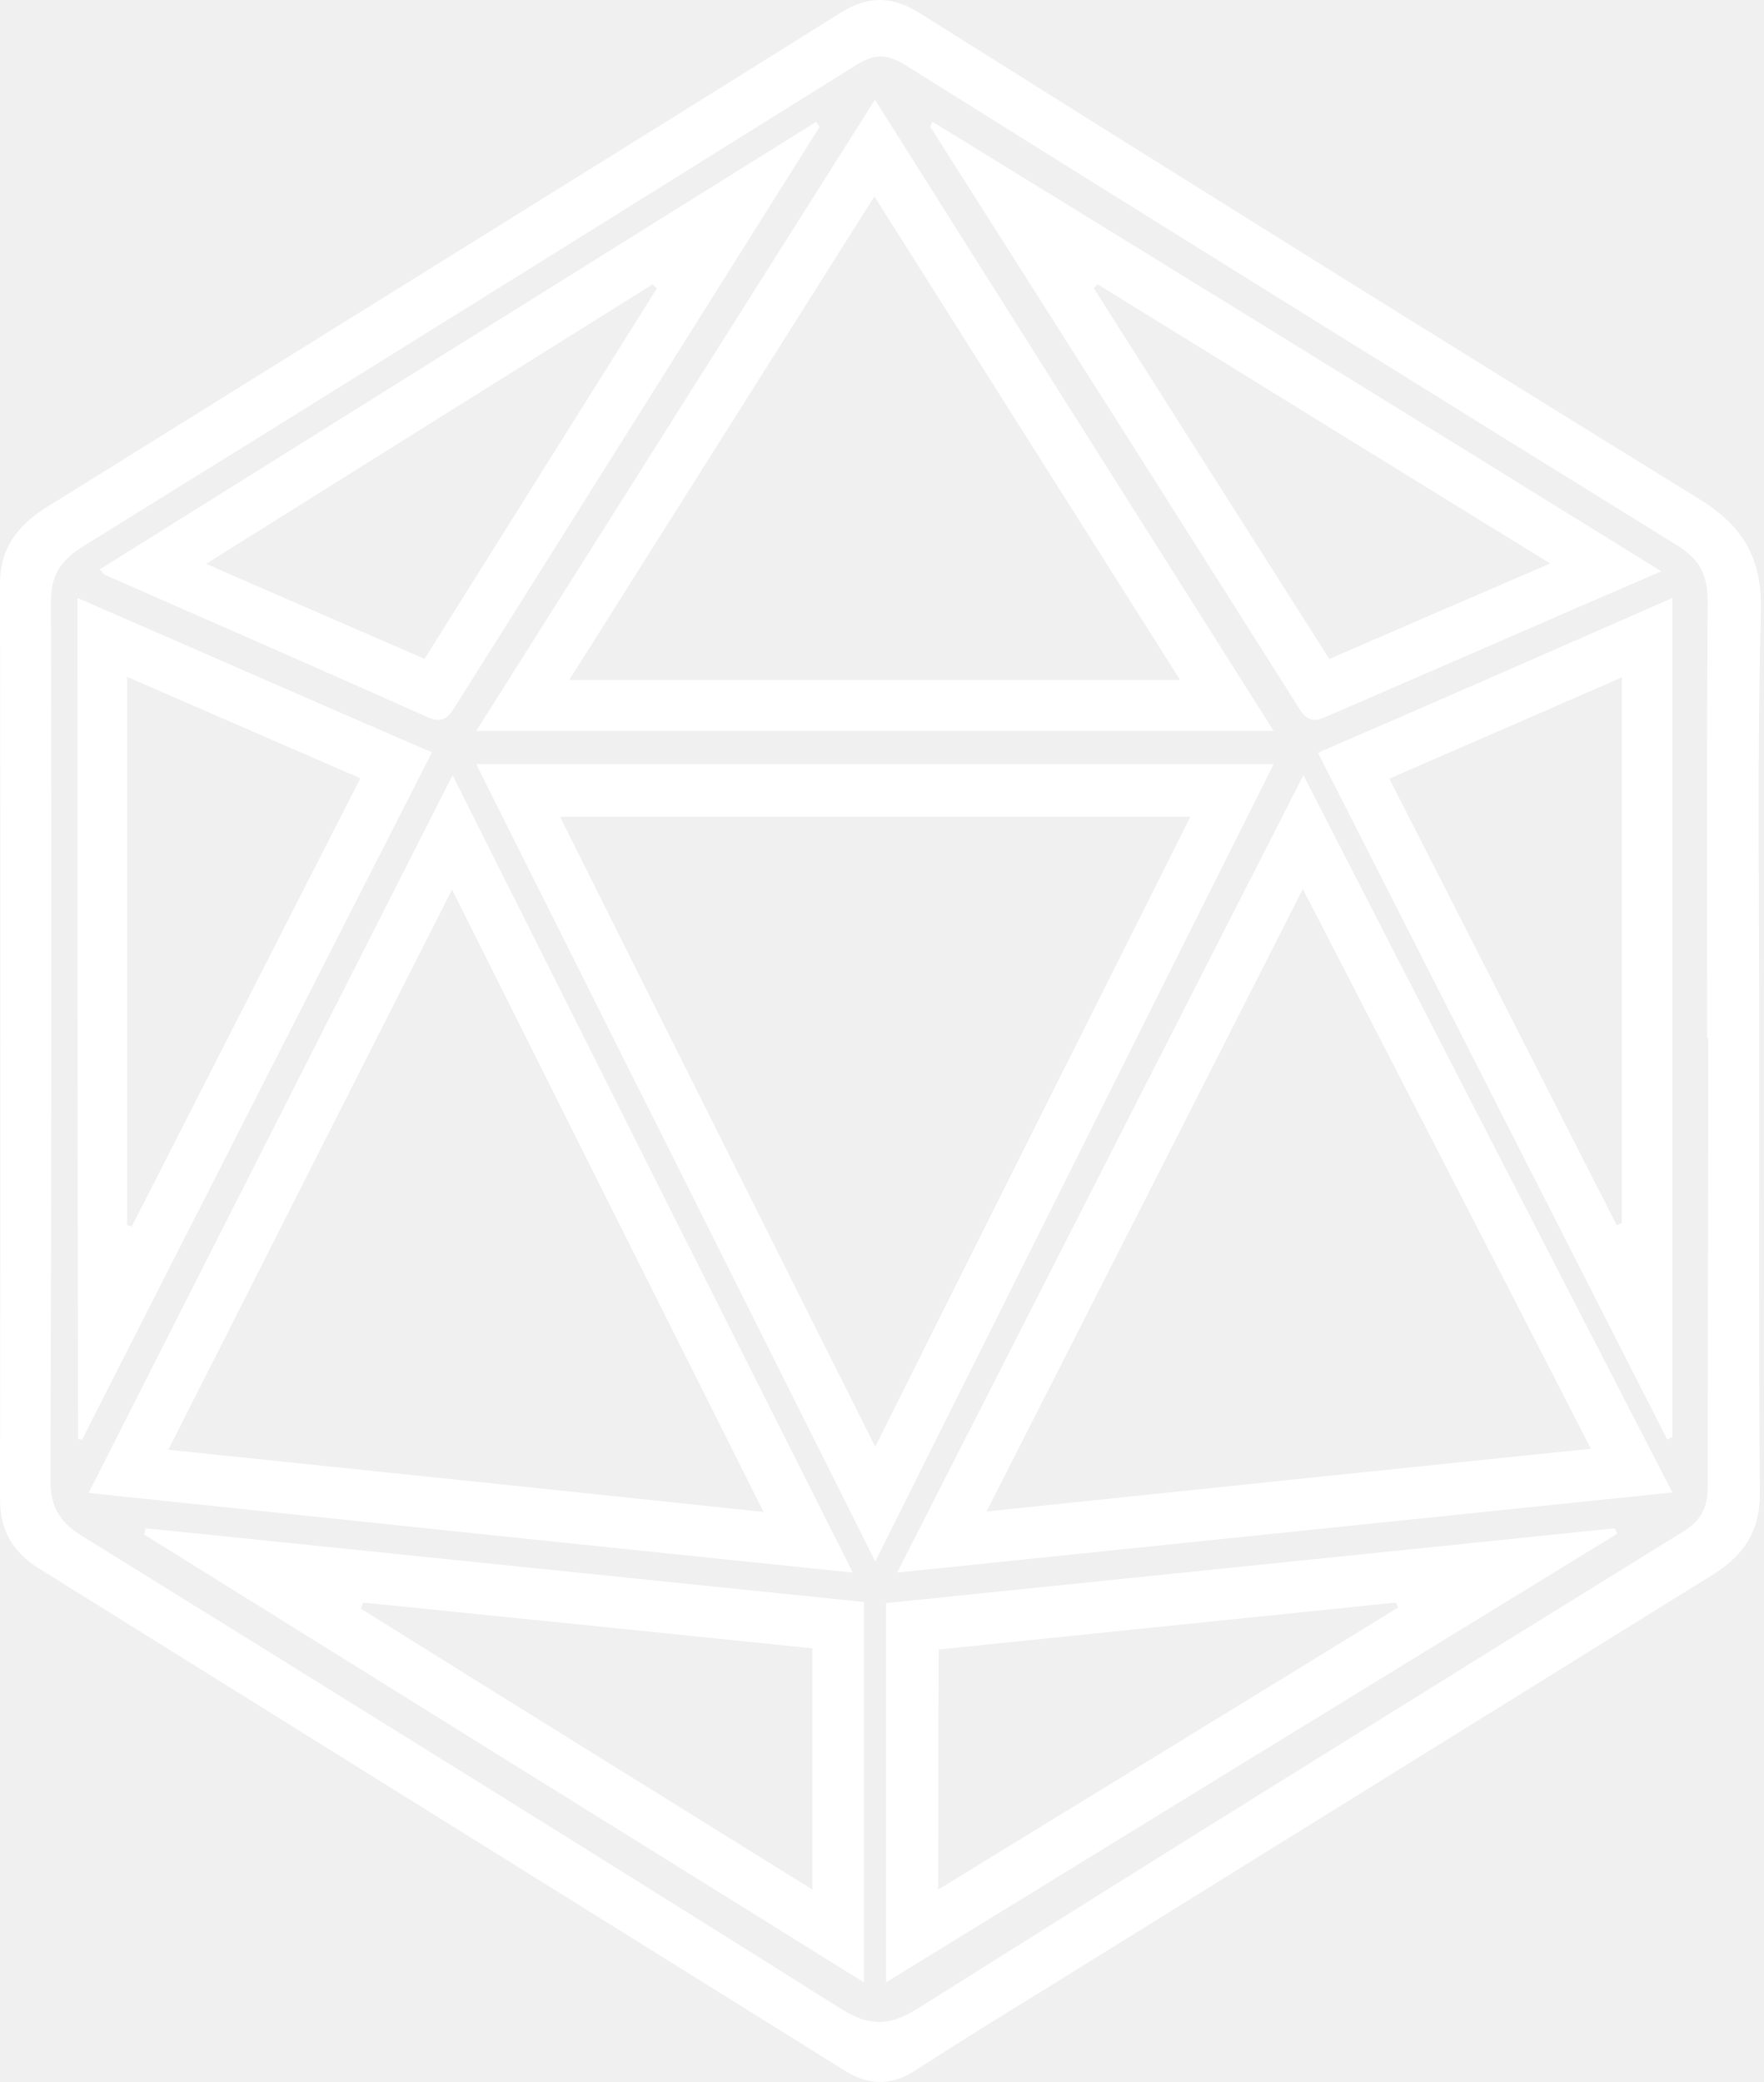
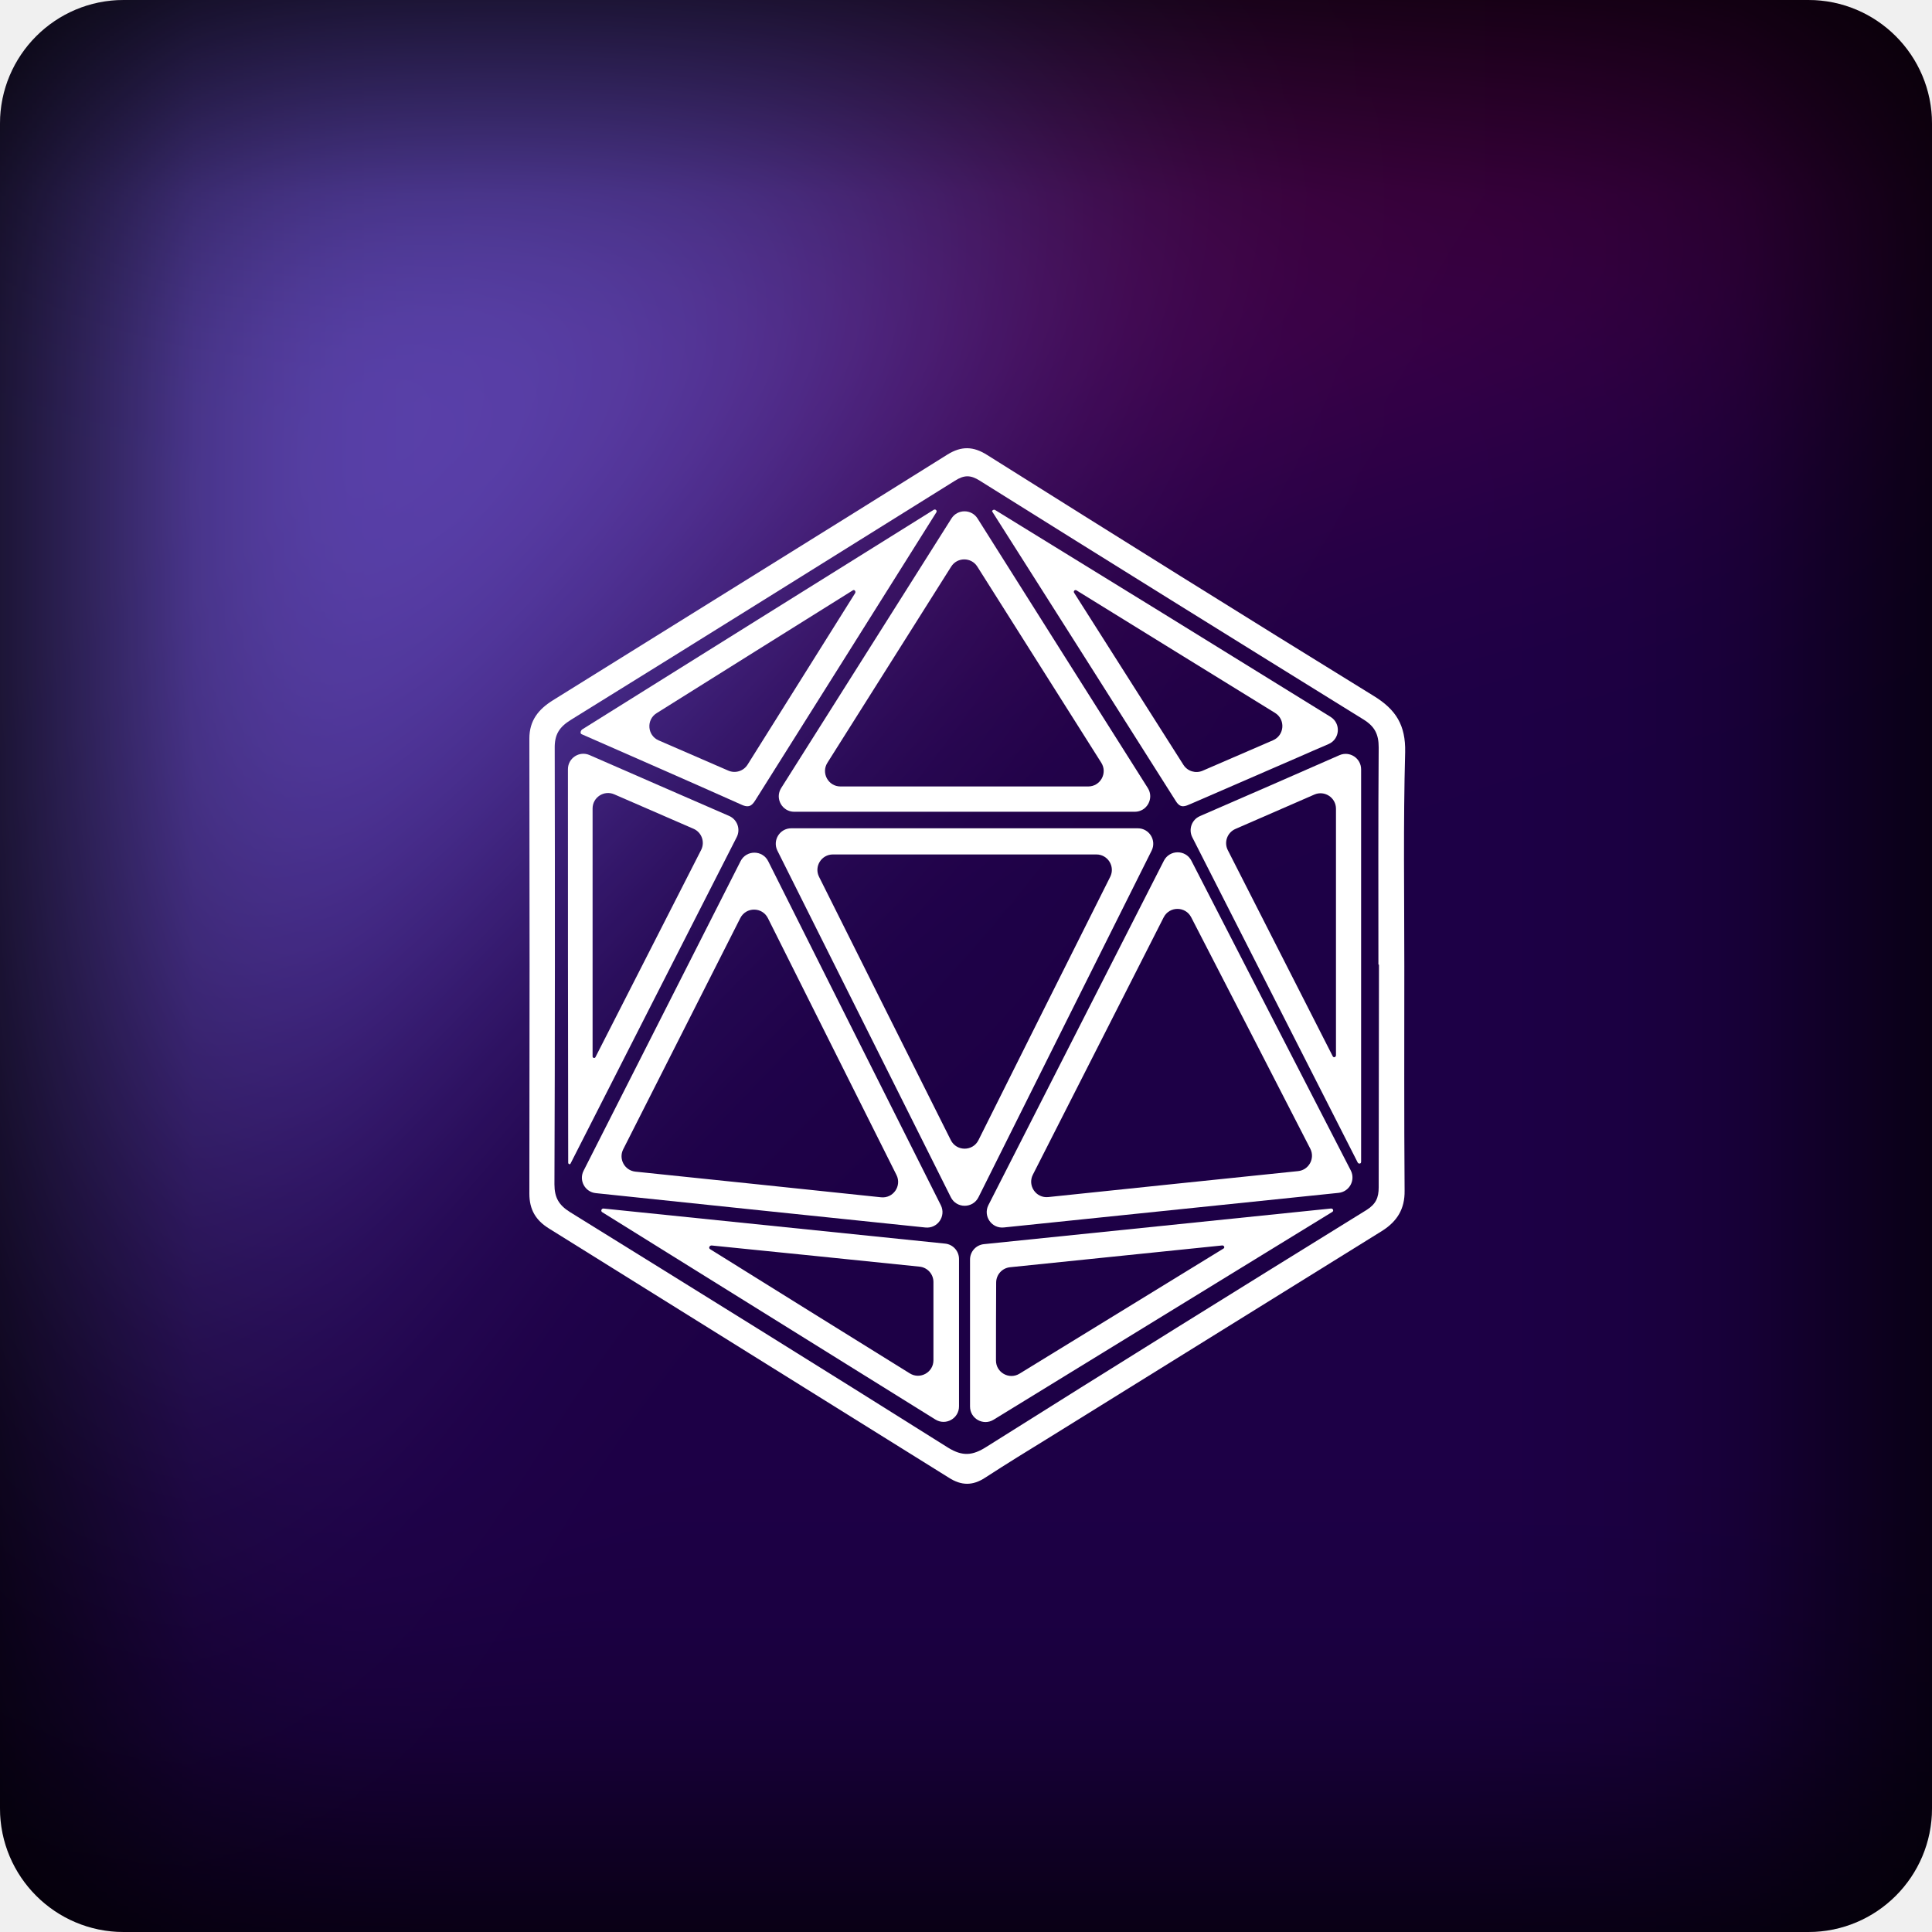
- <svg xmlns="http://www.w3.org/2000/svg" width="227" height="268" viewBox="0 0 227 268" fill="none">
-   <path d="M226.437 134.14C226.437 153.451 226.365 172.834 226.51 192.144C226.582 196.9 224.563 200.07 220.742 202.52C192.05 220.318 163.43 238.115 134.738 255.913C129.115 259.371 123.492 262.83 117.941 266.433C114.769 268.522 111.813 268.522 108.569 266.433C74.037 244.888 39.506 223.416 4.974 201.872C1.658 199.782 0 197.044 0 192.937C0.072 153.667 0.072 114.397 0 75.127C0 70.444 2.379 67.561 6.056 65.256C24.006 54.087 41.957 42.919 59.907 31.75C75.984 21.735 92.132 11.719 108.208 1.631C111.813 -0.602 114.913 -0.53 118.517 1.775C151.751 22.671 185.057 43.495 218.507 64.103C224.275 67.633 226.798 71.668 226.654 78.658C226.149 97.176 226.437 115.622 226.437 134.14ZM219.877 133.636C219.805 133.636 219.805 133.636 219.733 133.636C219.733 114.901 219.661 96.167 219.805 77.433C219.805 74.046 218.796 72.029 215.912 70.227C182.75 49.692 149.589 29.084 116.571 8.404C114.192 6.891 112.534 6.891 110.155 8.404C76.993 29.084 43.903 49.764 10.742 70.299C7.714 72.173 6.488 74.118 6.56 77.721C6.632 115.334 6.632 152.946 6.488 190.487C6.488 193.946 7.642 195.891 10.525 197.692C43.182 217.94 75.84 238.187 108.353 258.651C112.101 260.957 114.697 260.74 118.301 258.435C151.03 237.827 183.832 217.436 216.705 197.116C219.084 195.603 219.805 193.946 219.805 191.28C219.805 172.041 219.877 152.802 219.877 133.636Z" fill="white" />
-   <path d="M112.653 201C95.368 166.427 78.44 132.647 61.298 98.362C95.725 98.362 129.438 98.362 163.936 98.362C146.794 132.575 129.938 166.427 112.653 201ZM112.653 186.235C126.366 158.72 139.723 132.071 153.222 105.132C125.866 105.132 99.225 105.132 72.083 105.132C85.582 132.215 98.939 158.792 112.653 186.235Z" fill="white" />
-   <path d="M11.404 192.176C27.045 161.284 42.47 130.896 58.254 99.787C75.544 134.289 92.476 168.069 109.766 202.426C76.763 199.033 44.478 195.641 11.404 192.176ZM21.664 186.618C47.348 189.289 72.531 191.888 98.287 194.63C84.727 167.563 71.598 141.362 58.182 114.512C45.842 138.836 33.86 162.511 21.664 186.618Z" fill="white" />
-   <path d="M215.255 192.111C181.677 195.573 148.9 198.964 115.468 202.426C132.949 168.093 150.138 134.337 167.765 99.787C183.644 130.802 199.376 161.241 215.255 192.111ZM126.976 194.564C153.198 191.823 178.763 189.154 204.766 186.485C192.384 162.322 180.22 138.737 167.692 114.429C153.999 141.477 140.597 167.732 126.976 194.564Z" fill="white" />
-   <path d="M163.936 94.085C129.555 94.085 95.751 94.085 61.298 94.085C78.452 66.88 95.391 40.106 112.617 12.829C129.844 40.178 146.782 66.952 163.936 94.085ZM151.899 87.535C138.637 66.592 125.735 46.152 112.545 25.28C99.283 46.296 86.381 66.736 73.263 87.535C99.715 87.535 125.375 87.535 151.899 87.535Z" fill="white" />
-   <path d="M215.255 76.979C215.255 113.406 215.255 149.182 215.255 184.957C215.038 185.102 214.821 185.174 214.605 185.319C199.712 155.989 184.747 126.659 169.638 96.894C184.892 90.304 199.929 83.714 215.255 76.979ZM178.819 100.226C188.724 119.634 198.411 138.681 208.098 157.727C208.315 157.655 208.532 157.51 208.749 157.437C208.749 134.263 208.749 111.089 208.749 87.19C198.628 91.608 188.868 95.88 178.819 100.226Z" fill="white" />
-   <path d="M9.979 76.979C25.353 83.65 40.293 90.249 55.596 96.848C40.511 126.508 25.498 155.877 10.559 185.319C10.414 185.319 10.196 185.247 10.051 185.247C9.979 149.351 9.979 113.527 9.979 76.979ZM16.36 157.69C16.578 157.763 16.796 157.835 16.941 157.908C26.731 138.763 36.449 119.619 46.385 100.184C36.232 95.761 26.514 91.555 16.36 87.131C16.36 111.134 16.36 134.412 16.36 157.69Z" fill="white" />
-   <path d="M18.748 196.724C49.539 199.887 80.329 203.05 111.192 206.213C111.192 222.532 111.192 238.42 111.192 255.17C79.97 235.76 49.251 216.637 18.532 197.514C18.604 197.299 18.676 197.011 18.748 196.724ZM104.573 243.237C104.573 232.525 104.573 222.532 104.573 212.18C85.149 210.167 65.941 208.226 46.733 206.285C46.661 206.572 46.517 206.788 46.445 207.076C65.653 219.081 84.933 231.015 104.573 243.237Z" fill="white" />
-   <path d="M114.042 255.17C114.042 238.492 114.042 222.676 114.042 206.357C145.428 203.122 176.595 199.959 207.835 196.724C207.908 196.939 208.054 197.155 208.127 197.442C177.033 216.493 145.866 235.616 114.042 255.17ZM120.757 243.237C140.83 230.943 160.391 218.938 179.953 206.932C179.88 206.716 179.734 206.501 179.661 206.285C160.099 208.298 140.538 210.311 120.83 212.324C120.757 222.46 120.757 232.453 120.757 243.237Z" fill="white" />
-   <path d="M105.49 16.328C89.927 41.073 74.365 65.89 58.73 90.707C57.869 92.074 57.224 93.225 55.144 92.361C41.303 86.175 27.461 80.133 13.548 74.018C13.333 73.947 13.261 73.731 12.831 73.299C43.669 54.021 74.365 34.815 105.06 15.681C105.203 15.897 105.347 16.113 105.49 16.328ZM84.549 37.117C84.333 36.973 84.19 36.757 83.975 36.613C64.969 48.482 46.036 60.351 26.529 72.58C36.354 76.896 45.391 80.78 54.642 84.808C64.683 68.767 74.651 52.942 84.549 37.117Z" fill="white" />
-   <path d="M213.83 73.541C208.389 75.913 203.602 77.925 198.741 80.081C189.601 84.035 180.389 88.06 171.248 92.013C169.725 92.66 168.564 93.306 167.331 91.366C151.517 66.353 135.631 41.34 119.745 16.328C119.745 16.256 119.817 16.112 120.035 15.681C151.155 34.8 182.275 53.991 213.83 73.541ZM199.539 72.534C179.663 60.316 160.512 48.456 141.289 36.597C141.144 36.74 140.926 36.956 140.781 37.1C150.865 52.984 160.948 68.869 171.103 84.825C180.534 80.728 189.674 76.775 199.539 72.534Z" fill="white" />
+ <svg xmlns="http://www.w3.org/2000/svg" width="500" height="500" viewBox="0 0 500 500" fill="none">
+   <g clip-path="url(#clip0_284_313)">
+     <rect width="500" height="500" rx="32" fill="black" />
+     <g opacity="0.8" filter="url(#filter0_f_284_313)">
+       <path d="M-245 -281.115H703.444V507.43H-245V-281.115Z" fill="#7354DB" />
+       <path d="M604.049 -516L1078 262.358H130.098L604.049 -516Z" fill="#69005A" />
+       <path d="M1029.17 598.508C1029.17 890.386 792.729 1127 501.061 1127C209.394 1127 -27.049 890.386 -27.049 598.508C-27.049 306.629 209.394 70.015 501.061 70.015C792.729 70.015 1029.17 306.629 1029.17 598.508Z" fill="#240057" />
+     </g>
+     <path d="M363.437 250.14C363.437 269.451 363.365 288.834 363.51 308.144C363.582 312.9 361.563 316.07 357.742 318.52C329.05 336.318 300.43 354.115 271.738 371.913C266.115 375.371 260.492 378.83 254.941 382.433C251.769 384.522 248.813 384.522 245.569 382.433C211.037 360.888 176.506 339.416 141.974 317.872C138.658 315.782 137 313.044 137 308.937C137.072 269.667 137.072 230.397 137 191.127C137 186.444 139.379 183.561 143.056 181.256C161.006 170.087 178.957 158.919 196.908 147.75C212.984 137.735 229.132 127.719 245.208 117.631C248.813 115.398 251.913 115.47 255.517 117.775C288.751 138.671 322.057 159.495 355.507 180.103C361.275 183.633 363.798 187.669 363.654 194.658C363.149 213.176 363.437 231.622 363.437 250.14ZM356.877 249.708C356.877 249.668 356.845 249.636 356.805 249.636C356.765 249.636 356.733 249.603 356.733 249.564C356.733 230.853 356.661 212.143 356.805 193.433C356.805 190.046 355.796 188.029 352.912 186.227C319.75 165.692 286.589 145.084 253.571 124.404C251.192 122.891 249.534 122.891 247.155 124.404C213.993 145.084 180.903 165.764 147.742 186.299C144.714 188.173 143.488 190.118 143.56 193.721C143.632 231.334 143.632 268.946 143.488 306.487C143.488 309.946 144.642 311.891 147.525 313.692C180.182 333.94 212.84 354.187 245.353 374.651C249.101 376.957 251.697 376.74 255.301 374.435C288.03 353.827 320.832 333.436 353.705 313.116C356.084 311.603 356.805 309.946 356.805 307.28C356.805 288.065 356.877 268.851 356.877 249.708Z" fill="white" />
+     <path d="M253.23 309.843C251.756 312.792 247.549 312.792 246.074 309.844C230.998 279.698 216.165 250.089 201.193 220.151C199.863 217.491 201.796 214.362 204.77 214.362C234.806 214.362 264.367 214.362 294.458 214.362C297.433 214.362 299.367 217.494 298.035 220.154C283.071 250.038 268.296 279.694 253.23 309.843ZM246.068 295.065C247.544 298.016 251.757 298.014 253.229 295.062C264.716 272.037 275.98 249.554 287.32 226.925C288.653 224.265 286.718 221.132 283.743 221.132C260.814 221.132 238.323 221.132 215.547 221.132C212.575 221.132 210.641 224.258 211.968 226.916C223.311 249.649 234.579 272.093 246.068 295.065Z" fill="white" />
+     <path d="M154.179 308.781C151.392 308.489 149.761 305.496 151.027 302.996C164.586 276.223 178.006 249.779 191.664 222.862C193.15 219.934 197.336 219.944 198.808 222.879C213.776 252.747 228.512 282.138 243.483 311.901C244.903 314.724 242.644 318.002 239.5 317.678C210.931 314.732 182.82 311.782 154.179 308.781ZM161.286 297.435C160.021 299.936 161.654 302.929 164.442 303.219C185.716 305.429 206.699 307.6 228.008 309.857C231.154 310.191 233.425 306.914 232.008 304.086C220.797 281.706 209.842 259.84 198.734 237.619C197.264 234.679 193.074 234.667 191.588 237.597C181.388 257.712 171.397 277.451 161.286 297.435Z" fill="white" />
+     <path d="M349.576 302.904C350.864 305.407 349.23 308.423 346.429 308.712C317.324 311.714 288.759 314.668 259.78 317.668C256.627 317.995 254.365 314.699 255.803 311.875C270.964 282.1 285.94 252.694 301.208 222.76C302.691 219.852 306.845 219.849 308.334 222.753C322.111 249.628 335.795 276.124 349.576 302.904ZM267.304 304.011C265.868 306.837 268.133 310.129 271.285 309.8C293.013 307.53 314.357 305.305 335.947 303.083C338.746 302.795 340.382 299.783 339.097 297.279C328.815 277.231 318.654 257.517 308.28 237.39C306.784 234.488 302.629 234.503 301.153 237.415C289.797 259.818 278.612 281.753 267.304 304.011Z" fill="white" />
+     <path d="M297.056 203.947C298.74 206.611 296.826 210.085 293.675 210.085C264.197 210.085 235.081 210.085 205.549 210.085C202.4 210.085 200.486 206.615 202.166 203.952C216.879 180.629 231.46 157.574 246.23 134.192C247.801 131.705 251.429 131.707 252.998 134.196C267.766 157.628 282.345 180.681 297.056 203.947ZM281.632 203.536C284.784 203.536 286.698 200.059 285.012 197.395C274.237 180.37 263.66 163.62 252.929 146.635C251.358 144.15 247.733 144.151 246.164 146.637C235.384 163.72 224.811 180.472 214.132 197.402C212.451 200.065 214.366 203.536 217.515 203.536C239.013 203.536 260.085 203.536 281.632 203.536Z" fill="white" />
+     <path d="M346.646 195.443C349.289 194.282 352.255 196.219 352.255 199.106C352.255 233.341 352.255 267.03 352.255 300.717C352.255 300.867 352.179 301.01 352.046 301.079C351.808 301.204 351.498 301.108 351.376 300.869C337.192 272.936 322.943 245.001 308.565 216.689C307.521 214.633 308.428 212.121 310.544 211.205C322.603 205.983 334.553 200.753 346.646 195.443ZM319.732 214.531C317.613 215.45 316.708 217.966 317.757 220.023C326.929 238.004 335.926 255.694 344.922 273.381C345.023 273.58 345.253 273.667 345.453 273.568C345.626 273.481 345.749 273.307 345.749 273.113C345.749 252.027 345.749 230.938 345.749 209.301C345.749 206.418 342.791 204.481 340.149 205.635C333.3 208.626 326.564 211.568 319.732 214.531Z" fill="white" />
+     <path d="M146.979 199.075C146.979 196.196 149.929 194.26 152.569 195.409C164.687 200.687 176.593 205.924 188.683 211.158C190.802 212.075 191.71 214.589 190.663 216.647C176.258 244.958 161.92 273.019 147.647 301.145C147.593 301.252 147.487 301.318 147.369 301.296C147.197 301.263 147.051 301.104 147.05 300.929C146.983 267.137 146.979 233.408 146.979 199.075ZM153.361 273.429C153.361 273.585 153.483 273.73 153.63 273.782C153.817 273.848 154.014 273.765 154.104 273.588C163.203 255.795 172.24 238.001 181.449 219.973C182.498 217.919 181.599 215.406 179.484 214.486C172.584 211.484 165.836 208.558 158.959 205.568C156.316 204.419 153.361 206.355 153.361 209.237C153.361 231.003 153.361 252.217 153.361 273.429Z" fill="white" />
+     <path d="M155.635 313.165C155.699 312.927 155.93 312.742 156.175 312.767C185.629 315.793 215.082 318.819 244.6 321.845C246.64 322.054 248.192 323.773 248.192 325.824C248.192 338.54 248.192 351.05 248.192 363.973C248.192 367.111 244.744 369.027 242.08 367.37C213.069 349.332 184.466 331.526 155.864 313.721C155.669 313.6 155.576 313.386 155.635 313.165ZM235.459 355.434C238.124 357.091 241.573 355.174 241.573 352.036C241.573 345.184 241.573 338.536 241.573 331.787C241.573 329.738 240.024 328.019 237.986 327.809C219.936 325.944 202.061 324.137 184.188 322.331C183.927 322.305 183.678 322.471 183.575 322.713C183.485 322.924 183.577 323.158 183.771 323.28C200.875 333.969 218.036 344.602 235.459 355.434Z" fill="white" />
+     <path d="M257.136 367.426C254.471 369.064 251.042 367.145 251.042 364.017C251.042 351.144 251.042 338.678 251.042 325.966C251.042 323.916 252.592 322.197 254.632 321.987C284.671 318.894 314.519 315.862 344.433 312.765C344.668 312.741 344.888 312.856 344.988 313.07C345.081 313.271 344.998 313.521 344.809 313.637C315.808 331.406 286.742 349.239 257.136 367.426ZM257.758 352.096C257.757 355.222 261.181 357.14 263.846 355.507C281.692 344.573 299.172 333.845 316.65 323.118C316.827 323.009 316.901 322.794 316.807 322.609C316.713 322.423 316.514 322.3 316.307 322.321C298.044 324.201 279.781 326.08 261.398 327.959C259.368 328.167 257.819 329.869 257.807 331.91C257.77 338.564 257.76 345.204 257.758 352.096Z" fill="white" />
+     <path d="M242.318 132.07C242.423 132.227 242.425 132.431 242.325 132.591C226.817 157.249 211.309 181.978 195.73 206.707C194.869 208.074 194.224 209.224 192.144 208.361C178.303 202.175 164.461 196.133 150.548 190.018C150.051 189.852 150.255 189.034 150.699 188.756C181.113 169.743 211.389 150.801 241.664 131.928C241.884 131.79 242.174 131.853 242.318 132.07ZM221.305 153.506C221.441 153.289 221.39 152.991 221.208 152.811C221.075 152.681 220.873 152.677 220.715 152.775C203.883 163.288 187.104 173.802 169.93 184.567C167.21 186.272 167.507 190.325 170.451 191.608C176.601 194.288 182.52 196.845 188.482 199.434C190.299 200.223 192.42 199.566 193.471 197.888C202.811 182.976 212.089 168.24 221.305 153.506Z" fill="white" />
+     <path d="M344.344 185.523C347.086 187.222 346.789 191.292 343.826 192.566C341.072 193.75 338.418 194.894 335.741 196.081C326.601 200.035 317.389 204.06 308.248 208.013C306.725 208.66 305.564 209.307 304.331 207.366C288.544 182.395 272.685 157.425 256.825 132.454C256.773 132.372 256.727 132.365 256.755 132.271C256.843 131.981 257.256 131.817 257.513 131.975C286.339 149.685 315.168 167.459 344.344 185.523ZM329.457 191.583C332.434 190.3 332.732 186.194 329.972 184.494C312.53 173.757 295.587 163.269 278.59 152.782C278.413 152.673 278.186 152.699 278.038 152.845C277.888 152.994 277.862 153.227 277.975 153.405C287.386 168.231 296.798 183.057 306.269 197.943C307.325 199.603 309.432 200.248 311.238 199.464C317.294 196.836 323.276 194.247 329.457 191.583Z" fill="white" />
+   </g>
+   <defs>
+     <filter id="filter0_f_284_313" x="-445" y="-716" width="1723" height="2043" filterUnits="userSpaceOnUse" color-interpolation-filters="sRGB">
+       <feFlood flood-opacity="0" result="BackgroundImageFix" />
+       <feBlend mode="normal" in="SourceGraphic" in2="BackgroundImageFix" result="shape" />
+       <feGaussianBlur stdDeviation="100" result="effect1_foregroundBlur_284_313" />
+     </filter>
+     <clipPath id="clip0_284_313">
+       <rect width="500" height="500" rx="32" fill="white" />
+     </clipPath>
+   </defs>
</svg>
